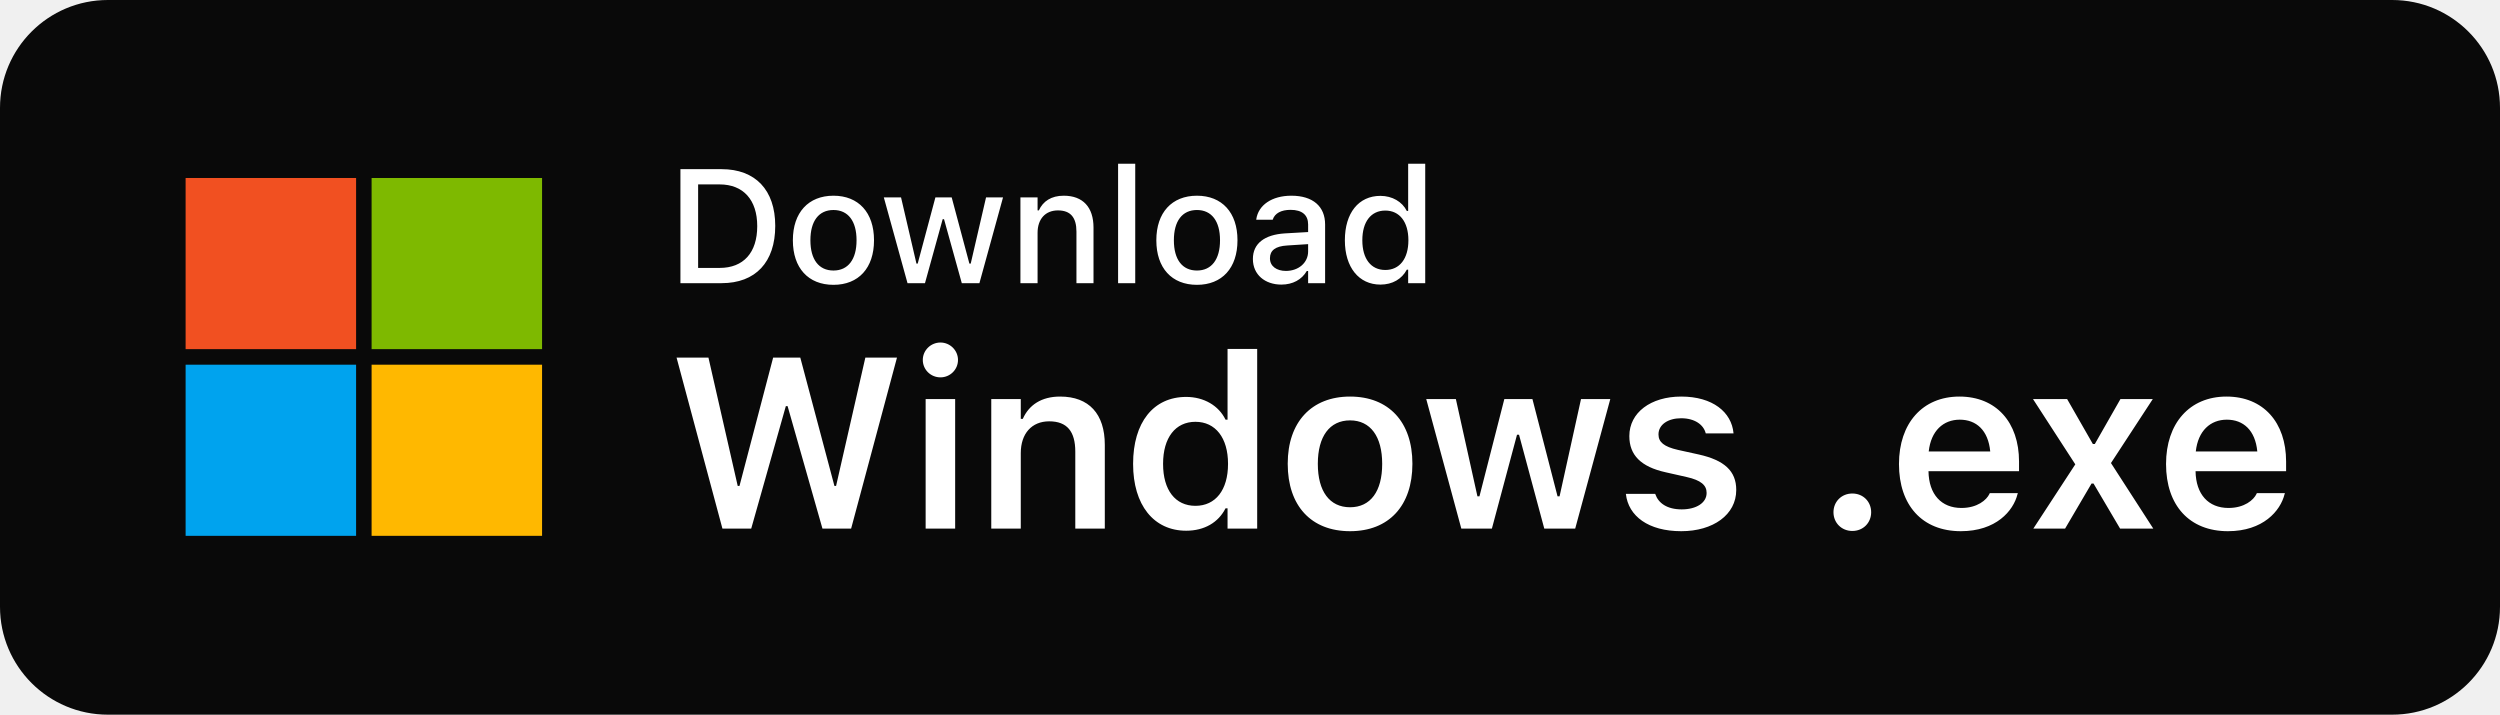
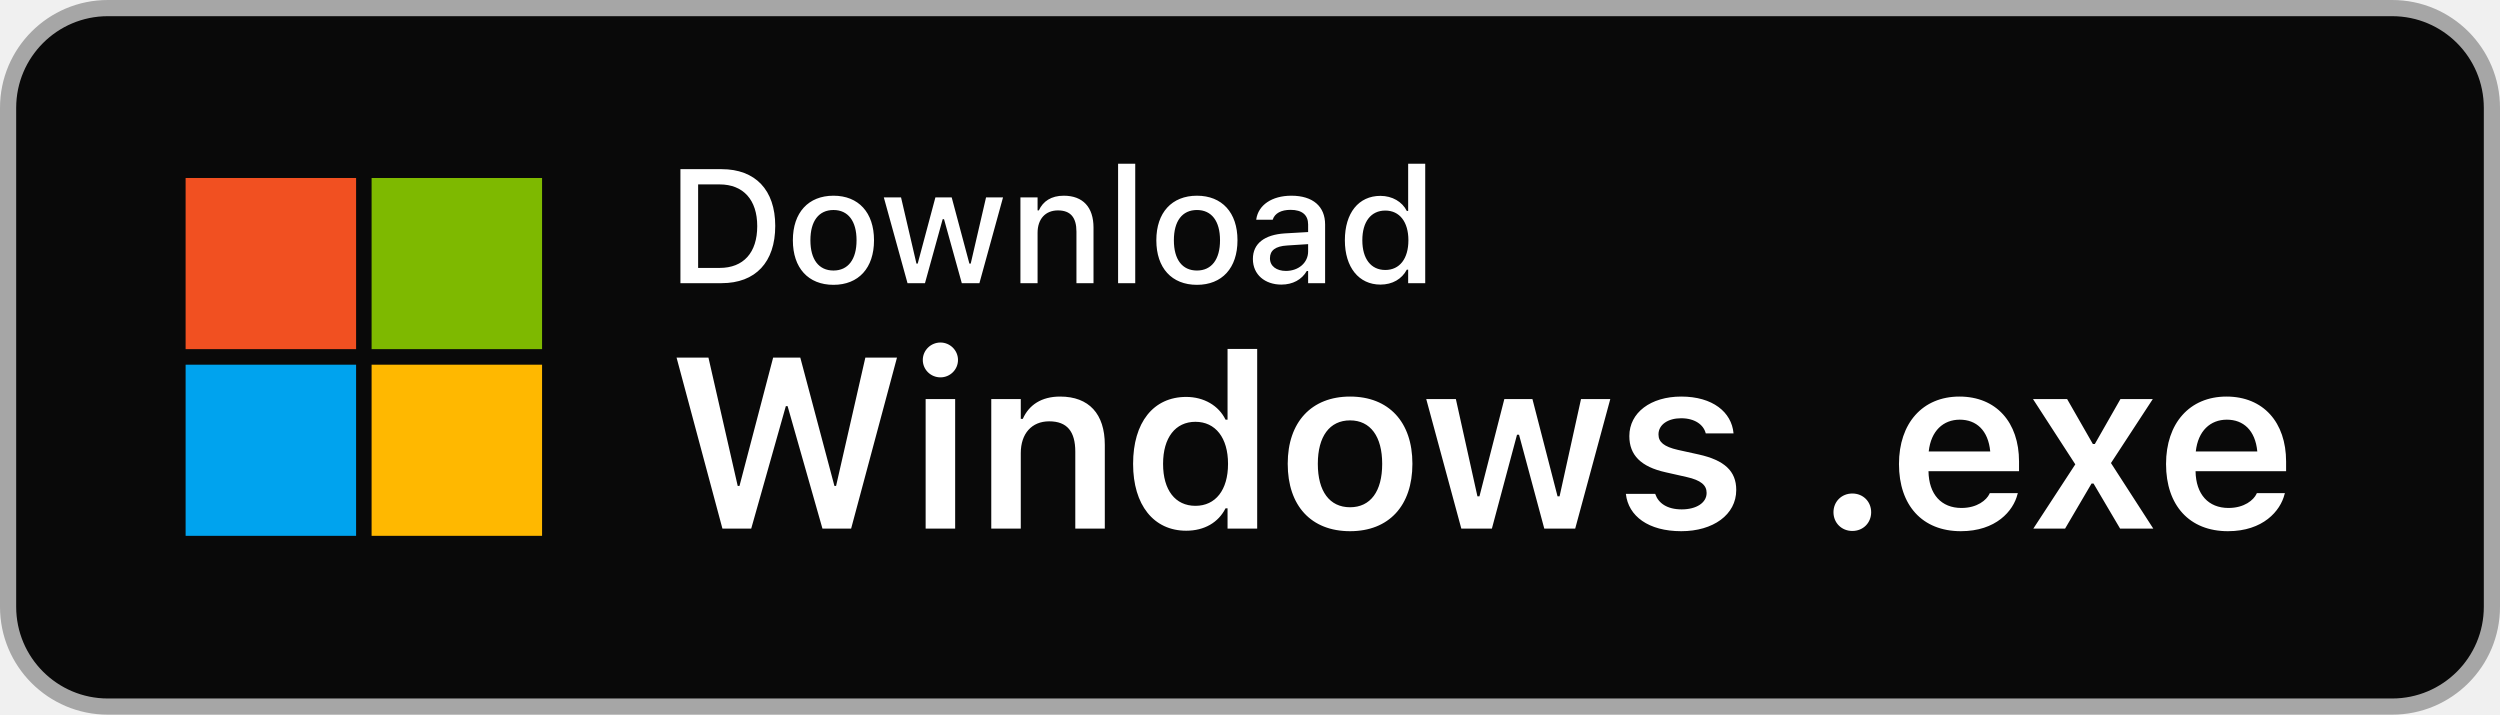
<svg xmlns="http://www.w3.org/2000/svg" width="927" height="265" viewBox="0 0 927 265" fill="none">
-   <rect width="927" height="265" rx="40" fill="#090909" />
+   <rect x="3" y="3" width="921" height="259" rx="37" fill="#090909" stroke="#A6A6A6" stroke-width="6" />
  <rect x="68.827" y="66" width="63.213" height="63.46" fill="#F15021" />
  <rect x="137.787" y="66" width="63.213" height="63.46" fill="#7EB900" />
  <rect x="68.827" y="135.229" width="63.213" height="63.46" fill="#00A3EE" />
  <rect x="137.787" y="135.227" width="63.213" height="63.46" fill="#FFB800" />
  <path d="M252.303 105V62.725H267.566C280.105 62.725 287.459 70.459 287.459 83.731V83.789C287.459 97.207 280.164 105 267.566 105H252.303ZM258.865 99.346H266.834C275.682 99.346 280.779 93.691 280.779 83.877V83.818C280.779 74.092 275.594 68.379 266.834 68.379H258.865V99.346ZM309.053 105.615C299.708 105.615 293.995 99.375 293.995 89.121V89.062C293.995 78.838 299.737 72.568 309.053 72.568C318.34 72.568 324.083 78.809 324.083 89.062V89.121C324.083 99.375 318.37 105.615 309.053 105.615ZM309.053 100.312C314.502 100.312 317.608 96.152 317.608 89.121V89.062C317.608 82.002 314.502 77.871 309.053 77.871C303.575 77.871 300.499 82.002 300.499 89.062V89.121C300.499 96.182 303.575 100.312 309.053 100.312ZM336.507 105L327.718 73.184H334.104L339.817 97.734H340.286L346.849 73.184H352.884L359.446 97.734H359.944L365.628 73.184H371.927L363.167 105H356.634L350.042 81.269H349.544L342.981 105H336.507ZM378.374 105V73.184H384.732V78.018H385.201C386.753 74.619 389.8 72.568 394.429 72.568C401.548 72.568 405.474 76.816 405.474 84.404V105H399.146V85.898C399.146 80.625 396.949 78.018 392.291 78.018C387.632 78.018 384.732 81.211 384.732 86.338V105H378.374ZM414.588 105V60.703H420.945V105H414.588ZM443.829 105.615C434.483 105.615 428.77 99.375 428.77 89.121V89.062C428.77 78.838 434.512 72.568 443.829 72.568C453.116 72.568 458.858 78.809 458.858 89.062V89.121C458.858 99.375 453.145 105.615 443.829 105.615ZM443.829 100.312C449.278 100.312 452.383 96.152 452.383 89.121V89.062C452.383 82.002 449.278 77.871 443.829 77.871C438.35 77.871 435.274 82.002 435.274 89.062V89.121C435.274 96.182 438.35 100.312 443.829 100.312ZM475.12 105.527C469.056 105.527 464.573 101.836 464.573 96.064V96.006C464.573 90.322 468.851 87.012 476.438 86.543L485.052 86.045V83.232C485.052 79.746 482.854 77.812 478.548 77.812C475.032 77.812 472.718 79.102 471.956 81.357L471.927 81.475H465.804L465.833 81.269C466.595 76.055 471.604 72.568 478.841 72.568C486.839 72.568 491.351 76.553 491.351 83.232V105H485.052V100.488H484.554C482.679 103.711 479.339 105.527 475.12 105.527ZM470.901 95.801C470.901 98.731 473.392 100.459 476.819 100.459C481.565 100.459 485.052 97.353 485.052 93.252V90.527L477.288 91.025C472.894 91.289 470.901 92.871 470.901 95.742V95.801ZM511.861 105.527C503.863 105.527 498.677 99.111 498.677 89.121V89.062C498.677 78.984 503.775 72.627 511.861 72.627C516.226 72.627 519.947 74.795 521.646 78.223H522.144V60.703H528.472V105H522.144V99.99H521.646C519.8 103.477 516.314 105.527 511.861 105.527ZM513.677 100.107C518.98 100.107 522.232 95.918 522.232 89.121V89.062C522.232 82.266 518.951 78.076 513.677 78.076C508.345 78.076 505.152 82.236 505.152 89.062V89.121C505.152 95.947 508.345 100.107 513.677 100.107Z" fill="white" />
  <path d="M267.874 196L250.867 132.587H262.688L273.543 180.18H274.202L286.683 132.587H296.746L309.402 180.18H310.018L320.872 132.587H332.605L315.599 196H304.964L292.044 150.604H291.385L278.553 196H267.874ZM348.721 139.926C345.118 139.926 342.173 137.069 342.173 133.466C342.173 129.906 345.118 127.006 348.721 127.006C352.281 127.006 355.225 129.906 355.225 133.466C355.225 137.069 352.281 139.926 348.721 139.926ZM343.228 196V147.968H354.17V196H343.228ZM367.562 196V147.968H378.504V155.307H379.251C381.536 150.165 386.15 147.045 393.094 147.045C403.816 147.045 409.661 153.505 409.661 164.931V196H398.719V167.479C398.719 160.009 395.687 156.229 389.051 156.229C382.547 156.229 378.504 160.8 378.504 168.007V196H367.562ZM439.839 196.791C427.798 196.791 420.152 187.255 420.152 172.05V171.962C420.152 156.669 427.666 147.177 439.839 147.177C446.431 147.177 451.924 150.429 454.429 155.614H455.176V129.379H466.163V196H455.176V188.485H454.429C451.792 193.715 446.607 196.791 439.839 196.791ZM443.267 187.562C450.738 187.562 455.352 181.674 455.352 172.05V171.962C455.352 162.338 450.694 156.405 443.267 156.405C435.84 156.405 431.27 162.294 431.27 171.962V172.05C431.27 181.718 435.796 187.562 443.267 187.562ZM500.603 196.967C486.189 196.967 477.488 187.562 477.488 172.006V171.918C477.488 156.493 486.321 147.045 500.603 147.045C514.93 147.045 523.719 156.449 523.719 171.918V172.006C523.719 187.562 514.974 196.967 500.603 196.967ZM500.603 188.09C508.206 188.09 512.513 182.157 512.513 172.05V171.962C512.513 161.854 508.162 155.878 500.603 155.878C493.001 155.878 488.65 161.854 488.65 171.962V172.05C488.65 182.157 493.001 188.09 500.603 188.09ZM541.856 196L528.848 147.968H539.834L547.832 184.047H548.58L557.808 147.968H568.223L577.54 184.047H578.287L586.241 147.968H597.095L584.087 196H572.618L563.257 161.195H562.51L553.194 196H541.856ZM623.406 196.967C611.189 196.967 603.807 191.342 602.884 183.212V183.124H613.738L613.782 183.212C614.925 186.552 618.133 188.881 623.582 188.881C629.031 188.881 632.81 186.42 632.81 182.816V182.729C632.81 179.916 630.701 178.07 625.428 176.884L617.649 175.126C608.509 173.104 604.158 168.798 604.158 161.723V161.679C604.158 153.021 612.068 147.045 623.406 147.045C635.096 147.045 642.083 152.846 642.786 160.624V160.712H632.503L632.459 160.58C631.668 157.548 628.504 155.087 623.362 155.087C618.484 155.087 614.969 157.46 614.969 161.063V161.107C614.969 163.92 616.99 165.634 622.176 166.82L629.954 168.534C639.358 170.644 643.797 174.643 643.797 181.63V181.718C643.797 190.858 635.227 196.967 623.406 196.967ZM686.839 196.879C682.84 196.879 679.852 193.847 679.852 189.936C679.852 186.024 682.84 182.992 686.839 182.992C690.882 182.992 693.826 186.024 693.826 189.936C693.826 193.847 690.882 196.879 686.839 196.879ZM727.08 196.967C712.798 196.967 704.141 187.387 704.141 172.094V172.05C704.141 156.933 712.886 147.045 726.553 147.045C740.22 147.045 748.658 156.625 748.658 171.127V174.73H715.083C715.215 183.344 719.873 188.354 727.3 188.354C733.233 188.354 736.617 185.365 737.671 183.168L737.803 182.86H748.218L748.086 183.256C746.548 189.452 740.132 196.967 727.08 196.967ZM726.685 155.614C720.577 155.614 716.006 159.745 715.171 167.392H737.979C737.232 159.525 732.793 155.614 726.685 155.614ZM753.963 196L769.519 172.182L753.831 147.968H766.487L776.023 164.623H776.77L786.263 147.968H798.26L782.747 171.698L798.435 196H786.131L776.287 179.301H775.54L765.74 196H753.963ZM826.109 196.967C811.827 196.967 803.169 187.387 803.169 172.094V172.05C803.169 156.933 811.914 147.045 825.581 147.045C839.248 147.045 847.686 156.625 847.686 171.127V174.73H814.112C814.244 183.344 818.902 188.354 826.328 188.354C832.261 188.354 835.645 185.365 836.7 183.168L836.831 182.86H847.246L847.115 183.256C845.577 189.452 839.161 196.967 826.109 196.967ZM825.713 155.614C819.605 155.614 815.035 159.745 814.2 167.392H837.007C836.26 159.525 831.822 155.614 825.713 155.614Z" fill="white" />
</svg>
